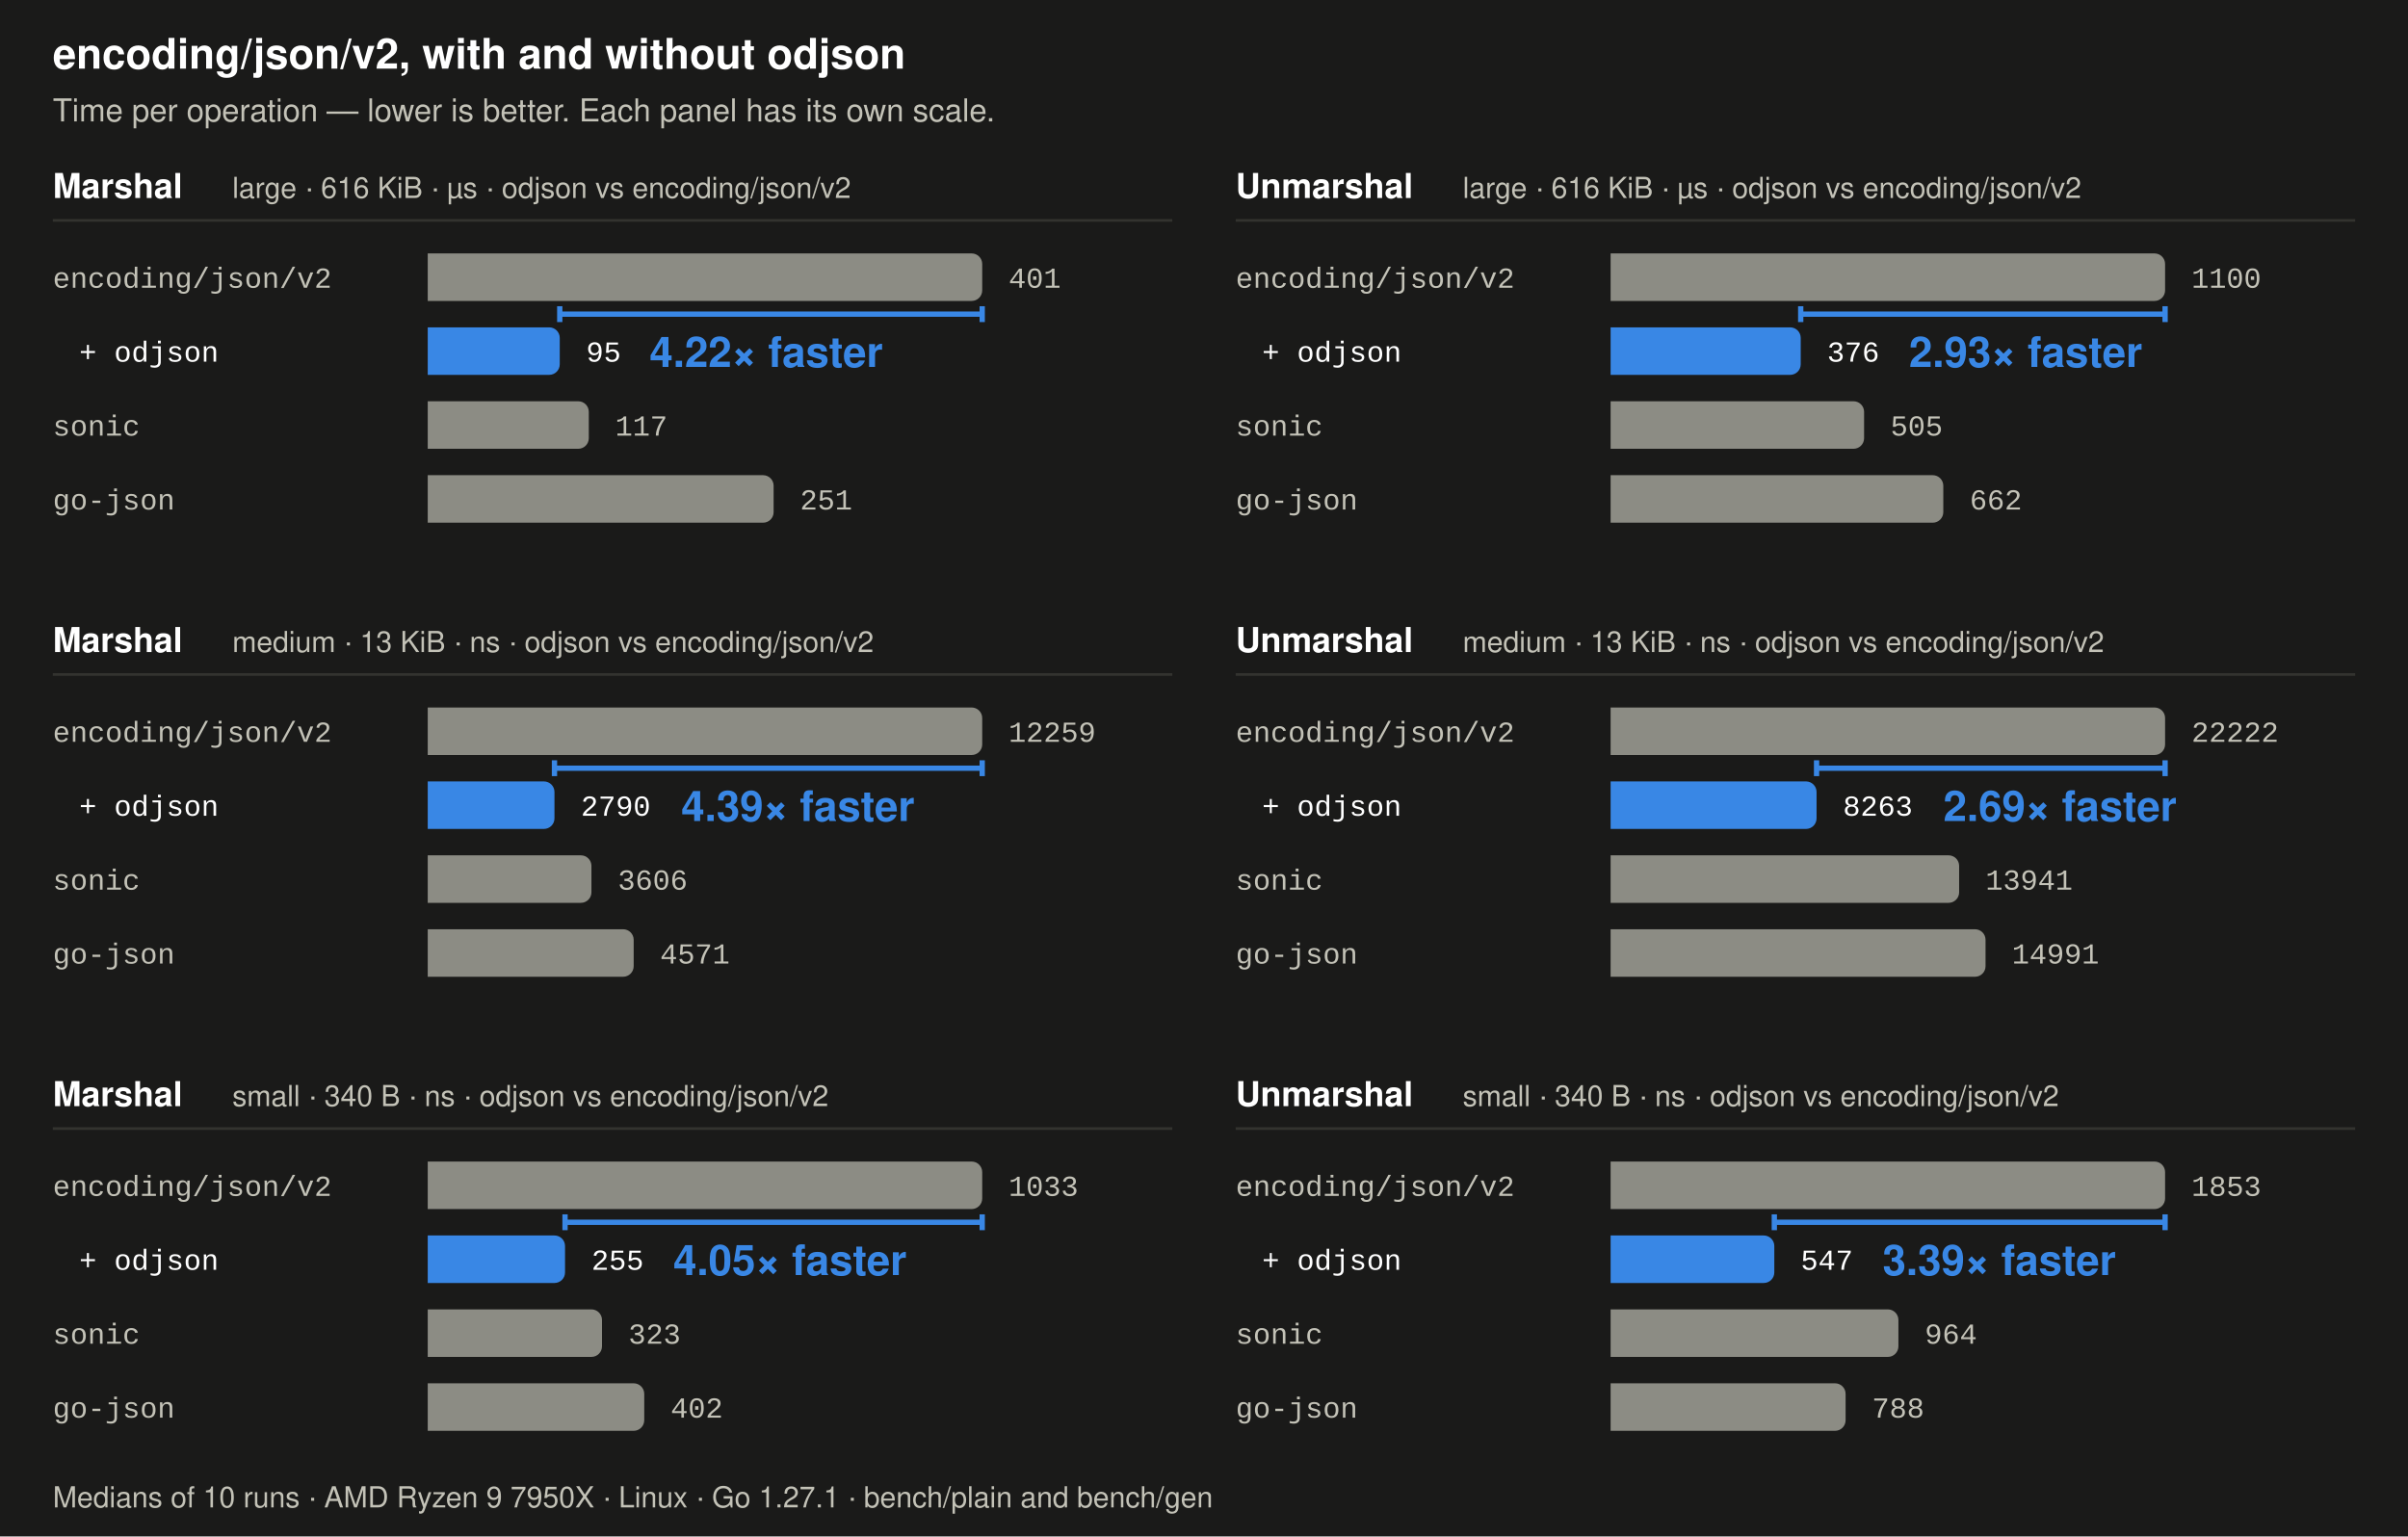
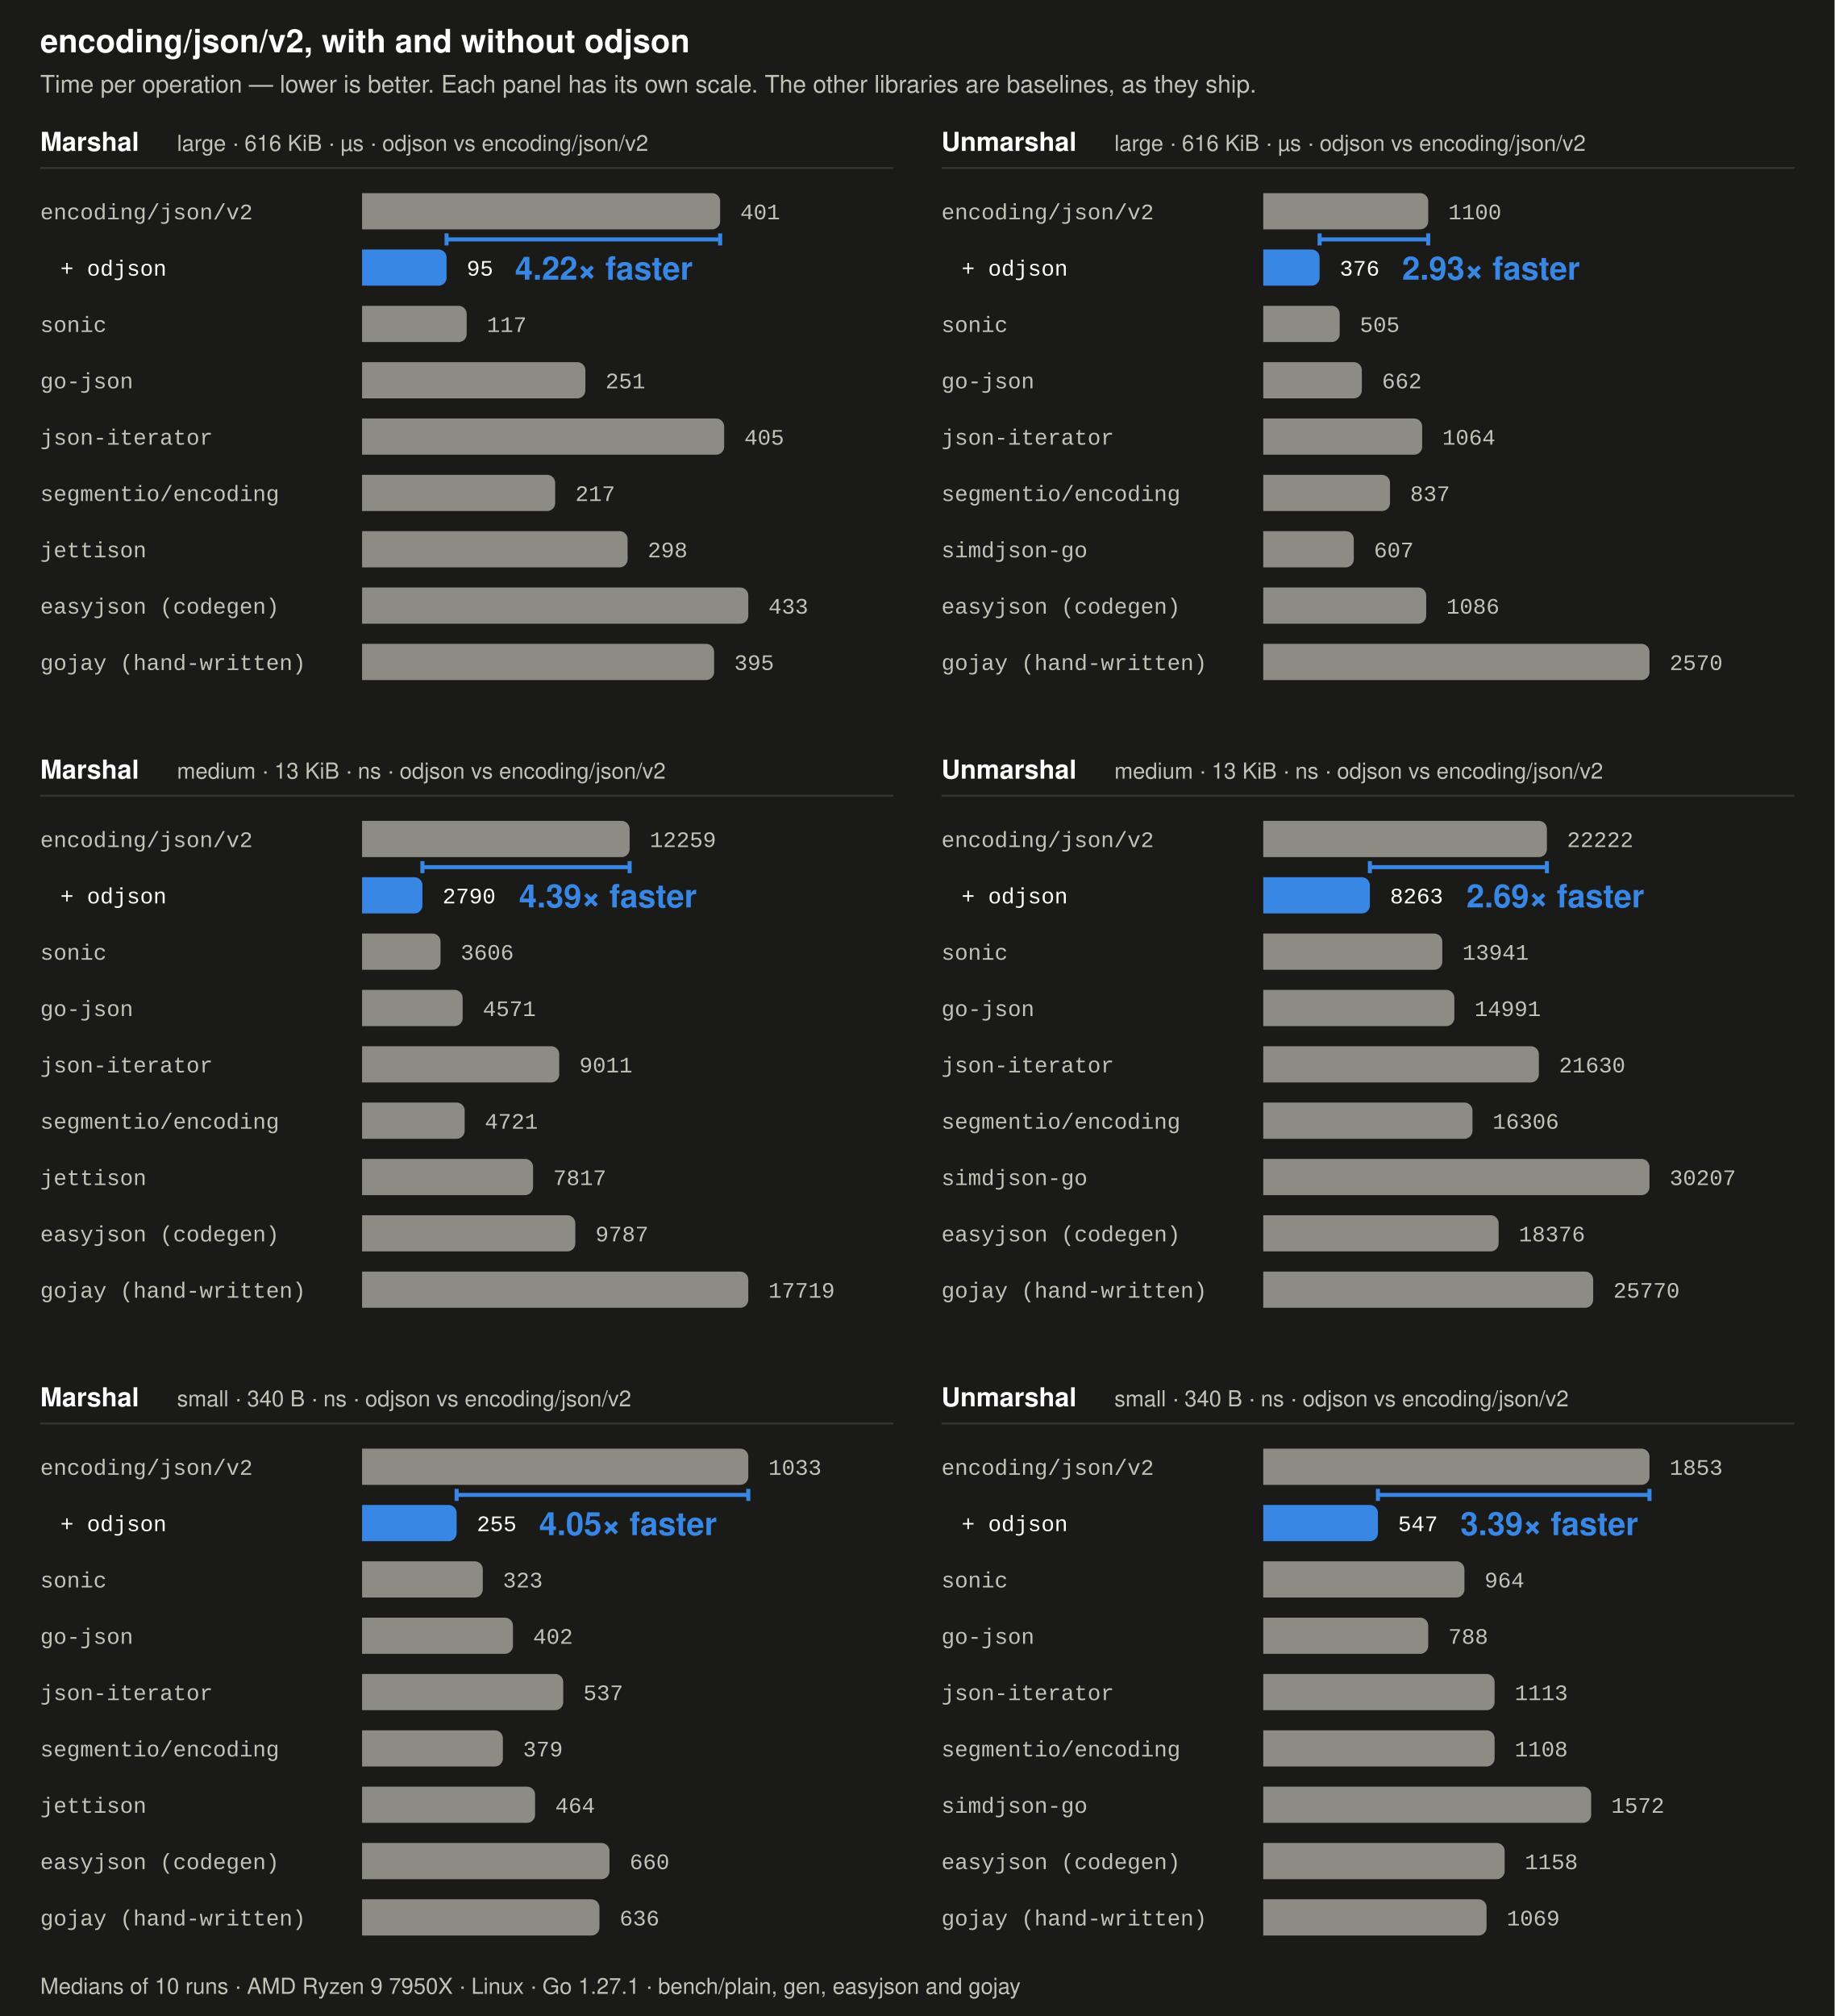
- <svg xmlns="http://www.w3.org/2000/svg" width="912" height="582" viewBox="0 0 912 582" role="img" aria-label="Benchmark comparison, lower is better. Marshal large · 616 KiB: encoding/json/v2 401 µs, + odjson 95 µs, sonic 117 µs, go-json 251 µs. Marshal medium · 13 KiB: encoding/json/v2 12259 ns, + odjson 2790 ns, sonic 3606 ns, go-json 4571 ns. Marshal small · 340 B: encoding/json/v2 1033 ns, + odjson 255 ns, sonic 323 ns, go-json 402 ns. Unmarshal large · 616 KiB: encoding/json/v2 1100 µs, + odjson 376 µs, sonic 505 µs, go-json 662 µs. Unmarshal medium · 13 KiB: encoding/json/v2 22222 ns, + odjson 8263 ns, sonic 13941 ns, go-json 14991 ns. Unmarshal small · 340 B: encoding/json/v2 1853 ns, + odjson 547 ns, sonic 964 ns, go-json 788 ns.">
+ <svg xmlns="http://www.w3.org/2000/svg" width="912" height="1002" viewBox="0 0 912 1002" role="img" aria-label="Benchmark comparison, lower is better. Marshal large · 616 KiB: encoding/json/v2 401 µs, + odjson 95 µs, sonic 117 µs, go-json 251 µs, json-iterator 405 µs, segmentio/encoding 217 µs, jettison 298 µs, easyjson (codegen) 433 µs, gojay (hand-written) 395 µs. Marshal medium · 13 KiB: encoding/json/v2 12259 ns, + odjson 2790 ns, sonic 3606 ns, go-json 4571 ns, json-iterator 9011 ns, segmentio/encoding 4721 ns, jettison 7817 ns, easyjson (codegen) 9787 ns, gojay (hand-written) 17719 ns. Marshal small · 340 B: encoding/json/v2 1033 ns, + odjson 255 ns, sonic 323 ns, go-json 402 ns, json-iterator 537 ns, segmentio/encoding 379 ns, jettison 464 ns, easyjson (codegen) 660 ns, gojay (hand-written) 636 ns. Unmarshal large · 616 KiB: encoding/json/v2 1100 µs, + odjson 376 µs, sonic 505 µs, go-json 662 µs, json-iterator 1064 µs, segmentio/encoding 837 µs, simdjson-go 607 µs, easyjson (codegen) 1086 µs, gojay (hand-written) 2570 µs. Unmarshal medium · 13 KiB: encoding/json/v2 22222 ns, + odjson 8263 ns, sonic 13941 ns, go-json 14991 ns, json-iterator 21630 ns, segmentio/encoding 16306 ns, simdjson-go 30207 ns, easyjson (codegen) 18376 ns, gojay (hand-written) 25770 ns. Unmarshal small · 340 B: encoding/json/v2 1853 ns, + odjson 547 ns, sonic 964 ns, go-json 788 ns, json-iterator 1113 ns, segmentio/encoding 1108 ns, simdjson-go 1572 ns, easyjson (codegen) 1158 ns, gojay (hand-written) 1069 ns.">
  <style>
text{font-family:-apple-system,BlinkMacSystemFont,"Segoe UI",Helvetica,Arial,sans-serif}
.mono{font-family:ui-monospace,SFMono-Regular,Menlo,Consolas,"Liberation Mono",monospace}
.t1{fill:#ffffff}.t2{fill:#c3c2b7}
</style>
-   <rect width="912" height="582" fill="#1a1a19" />
+   <rect width="912" height="1002" fill="#1a1a19" />
  <text class="t1" x="20" y="26" font-size="16" font-weight="600">encoding/json/v2, with and without odjson</text>
-   <text class="t2" x="20" y="46" font-size="12">Time per operation — lower is better. Each panel has its own scale.</text>
+   <text class="t2" x="20" y="46" font-size="12">Time per operation — lower is better. Each panel has its own scale. The other libraries are baselines, as they ship.</text>
  <text class="t1" x="20" y="75" font-size="13" font-weight="600">Marshal</text>
  <text class="t2" x="88" y="75" font-size="11">large · 616 KiB · µs · odjson vs encoding/json/v2</text>
  <rect x="20" y="83" width="424" height="1" fill="#33332f" />
  <text class="mono t2" x="20" y="109" font-size="11">encoding/json/v2</text>
-   <path d="M162 96 h206 a4 4 0 0 1 4 4 v10 a4 4 0 0 1 -4 4 h-206 z" fill="#8c8c84" />
-   <text class="mono t2" x="382" y="109" font-size="11">401</text>
+   <path d="M180 96 h174 a4 4 0 0 1 4 4 v10 a4 4 0 0 1 -4 4 h-174 z" fill="#8c8c84" />
+   <text class="mono t2" x="368" y="109" font-size="11">401</text>
  <text class="mono t1" x="30" y="137" font-size="11">+ odjson</text>
-   <path d="M162 124 h46 a4 4 0 0 1 4 4 v10 a4 4 0 0 1 -4 4 h-46 z" fill="#3987e5" />
-   <text class="mono t1" x="222" y="137" font-size="11">95</text>
-   <path d="M212 116 v6 m0 -3 H372 m0 -3 v6" stroke="#3987e5" stroke-width="2" fill="none" />
-   <text x="246" y="139" font-size="16" font-weight="700" fill="#3987e5">4.22× faster</text>
+   <path d="M180 124 h38 a4 4 0 0 1 4 4 v10 a4 4 0 0 1 -4 4 h-38 z" fill="#3987e5" />
+   <text class="mono t1" x="232" y="137" font-size="11">95</text>
+   <path d="M222 116 v6 m0 -3 H358 m0 -3 v6" stroke="#3987e5" stroke-width="2" fill="none" />
+   <text x="256" y="139" font-size="16" font-weight="700" fill="#3987e5">4.22× faster</text>
  <text class="mono t2" x="20" y="165" font-size="11">sonic</text>
-   <path d="M162 152 h57 a4 4 0 0 1 4 4 v10 a4 4 0 0 1 -4 4 h-57 z" fill="#8c8c84" />
-   <text class="mono t2" x="233" y="165" font-size="11">117</text>
+   <path d="M180 152 h48 a4 4 0 0 1 4 4 v10 a4 4 0 0 1 -4 4 h-48 z" fill="#8c8c84" />
+   <text class="mono t2" x="242" y="165" font-size="11">117</text>
  <text class="mono t2" x="20" y="193" font-size="11">go-json</text>
-   <path d="M162 180 h127 a4 4 0 0 1 4 4 v10 a4 4 0 0 1 -4 4 h-127 z" fill="#8c8c84" />
-   <text class="mono t2" x="303" y="193" font-size="11">251</text>
-   <text class="t1" x="20" y="247" font-size="13" font-weight="600">Marshal</text>
-   <text class="t2" x="88" y="247" font-size="11">medium · 13 KiB · ns · odjson vs encoding/json/v2</text>
-   <rect x="20" y="255" width="424" height="1" fill="#33332f" />
-   <text class="mono t2" x="20" y="281" font-size="11">encoding/json/v2</text>
-   <path d="M162 268 h206 a4 4 0 0 1 4 4 v10 a4 4 0 0 1 -4 4 h-206 z" fill="#8c8c84" />
-   <text class="mono t2" x="382" y="281" font-size="11">12259</text>
-   <text class="mono t1" x="30" y="309" font-size="11">+ odjson</text>
-   <path d="M162 296 h44 a4 4 0 0 1 4 4 v10 a4 4 0 0 1 -4 4 h-44 z" fill="#3987e5" />
-   <text class="mono t1" x="220" y="309" font-size="11">2790</text>
-   <path d="M210 288 v6 m0 -3 H372 m0 -3 v6" stroke="#3987e5" stroke-width="2" fill="none" />
-   <text x="258" y="311" font-size="16" font-weight="700" fill="#3987e5">4.39× faster</text>
-   <text class="mono t2" x="20" y="337" font-size="11">sonic</text>
-   <path d="M162 324 h58 a4 4 0 0 1 4 4 v10 a4 4 0 0 1 -4 4 h-58 z" fill="#8c8c84" />
-   <text class="mono t2" x="234" y="337" font-size="11">3606</text>
-   <text class="mono t2" x="20" y="365" font-size="11">go-json</text>
-   <path d="M162 352 h74 a4 4 0 0 1 4 4 v10 a4 4 0 0 1 -4 4 h-74 z" fill="#8c8c84" />
-   <text class="mono t2" x="250" y="365" font-size="11">4571</text>
-   <text class="t1" x="20" y="419" font-size="13" font-weight="600">Marshal</text>
-   <text class="t2" x="88" y="419" font-size="11">small · 340 B · ns · odjson vs encoding/json/v2</text>
-   <rect x="20" y="427" width="424" height="1" fill="#33332f" />
-   <text class="mono t2" x="20" y="453" font-size="11">encoding/json/v2</text>
-   <path d="M162 440 h206 a4 4 0 0 1 4 4 v10 a4 4 0 0 1 -4 4 h-206 z" fill="#8c8c84" />
-   <text class="mono t2" x="382" y="453" font-size="11">1033</text>
-   <text class="mono t1" x="30" y="481" font-size="11">+ odjson</text>
-   <path d="M162 468 h48 a4 4 0 0 1 4 4 v10 a4 4 0 0 1 -4 4 h-48 z" fill="#3987e5" />
-   <text class="mono t1" x="224" y="481" font-size="11">255</text>
-   <path d="M214 460 v6 m0 -3 H372 m0 -3 v6" stroke="#3987e5" stroke-width="2" fill="none" />
-   <text x="255" y="483" font-size="16" font-weight="700" fill="#3987e5">4.05× faster</text>
-   <text class="mono t2" x="20" y="509" font-size="11">sonic</text>
-   <path d="M162 496 h62 a4 4 0 0 1 4 4 v10 a4 4 0 0 1 -4 4 h-62 z" fill="#8c8c84" />
-   <text class="mono t2" x="238" y="509" font-size="11">323</text>
-   <text class="mono t2" x="20" y="537" font-size="11">go-json</text>
-   <path d="M162 524 h78 a4 4 0 0 1 4 4 v10 a4 4 0 0 1 -4 4 h-78 z" fill="#8c8c84" />
-   <text class="mono t2" x="254" y="537" font-size="11">402</text>
+   <path d="M180 180 h107 a4 4 0 0 1 4 4 v10 a4 4 0 0 1 -4 4 h-107 z" fill="#8c8c84" />
+   <text class="mono t2" x="301" y="193" font-size="11">251</text>
+   <text class="mono t2" x="20" y="221" font-size="11">json-iterator</text>
+   <path d="M180 208 h176 a4 4 0 0 1 4 4 v10 a4 4 0 0 1 -4 4 h-176 z" fill="#8c8c84" />
+   <text class="mono t2" x="370" y="221" font-size="11">405</text>
+   <text class="mono t2" x="20" y="249" font-size="11">segmentio/encoding</text>
+   <path d="M180 236 h92 a4 4 0 0 1 4 4 v10 a4 4 0 0 1 -4 4 h-92 z" fill="#8c8c84" />
+   <text class="mono t2" x="286" y="249" font-size="11">217</text>
+   <text class="mono t2" x="20" y="277" font-size="11">jettison</text>
+   <path d="M180 264 h128 a4 4 0 0 1 4 4 v10 a4 4 0 0 1 -4 4 h-128 z" fill="#8c8c84" />
+   <text class="mono t2" x="322" y="277" font-size="11">298</text>
+   <text class="mono t2" x="20" y="305" font-size="11">easyjson (codegen)</text>
+   <path d="M180 292 h188 a4 4 0 0 1 4 4 v10 a4 4 0 0 1 -4 4 h-188 z" fill="#8c8c84" />
+   <text class="mono t2" x="382" y="305" font-size="11">433</text>
+   <text class="mono t2" x="20" y="333" font-size="11">gojay (hand-written)</text>
+   <path d="M180 320 h171 a4 4 0 0 1 4 4 v10 a4 4 0 0 1 -4 4 h-171 z" fill="#8c8c84" />
+   <text class="mono t2" x="365" y="333" font-size="11">395</text>
+   <text class="t1" x="20" y="387" font-size="13" font-weight="600">Marshal</text>
+   <text class="t2" x="88" y="387" font-size="11">medium · 13 KiB · ns · odjson vs encoding/json/v2</text>
+   <rect x="20" y="395" width="424" height="1" fill="#33332f" />
+   <text class="mono t2" x="20" y="421" font-size="11">encoding/json/v2</text>
+   <path d="M180 408 h129 a4 4 0 0 1 4 4 v10 a4 4 0 0 1 -4 4 h-129 z" fill="#8c8c84" />
+   <text class="mono t2" x="323" y="421" font-size="11">12259</text>
+   <text class="mono t1" x="30" y="449" font-size="11">+ odjson</text>
+   <path d="M180 436 h26 a4 4 0 0 1 4 4 v10 a4 4 0 0 1 -4 4 h-26 z" fill="#3987e5" />
+   <text class="mono t1" x="220" y="449" font-size="11">2790</text>
+   <path d="M210 428 v6 m0 -3 H313 m0 -3 v6" stroke="#3987e5" stroke-width="2" fill="none" />
+   <text x="258" y="451" font-size="16" font-weight="700" fill="#3987e5">4.39× faster</text>
+   <text class="mono t2" x="20" y="477" font-size="11">sonic</text>
+   <path d="M180 464 h35 a4 4 0 0 1 4 4 v10 a4 4 0 0 1 -4 4 h-35 z" fill="#8c8c84" />
+   <text class="mono t2" x="229" y="477" font-size="11">3606</text>
+   <text class="mono t2" x="20" y="505" font-size="11">go-json</text>
+   <path d="M180 492 h46 a4 4 0 0 1 4 4 v10 a4 4 0 0 1 -4 4 h-46 z" fill="#8c8c84" />
+   <text class="mono t2" x="240" y="505" font-size="11">4571</text>
+   <text class="mono t2" x="20" y="533" font-size="11">json-iterator</text>
+   <path d="M180 520 h94 a4 4 0 0 1 4 4 v10 a4 4 0 0 1 -4 4 h-94 z" fill="#8c8c84" />
+   <text class="mono t2" x="288" y="533" font-size="11">9011</text>
+   <text class="mono t2" x="20" y="561" font-size="11">segmentio/encoding</text>
+   <path d="M180 548 h47 a4 4 0 0 1 4 4 v10 a4 4 0 0 1 -4 4 h-47 z" fill="#8c8c84" />
+   <text class="mono t2" x="241" y="561" font-size="11">4721</text>
+   <text class="mono t2" x="20" y="589" font-size="11">jettison</text>
+   <path d="M180 576 h81 a4 4 0 0 1 4 4 v10 a4 4 0 0 1 -4 4 h-81 z" fill="#8c8c84" />
+   <text class="mono t2" x="275" y="589" font-size="11">7817</text>
+   <text class="mono t2" x="20" y="617" font-size="11">easyjson (codegen)</text>
+   <path d="M180 604 h102 a4 4 0 0 1 4 4 v10 a4 4 0 0 1 -4 4 h-102 z" fill="#8c8c84" />
+   <text class="mono t2" x="296" y="617" font-size="11">9787</text>
+   <text class="mono t2" x="20" y="645" font-size="11">gojay (hand-written)</text>
+   <path d="M180 632 h188 a4 4 0 0 1 4 4 v10 a4 4 0 0 1 -4 4 h-188 z" fill="#8c8c84" />
+   <text class="mono t2" x="382" y="645" font-size="11">17719</text>
+   <text class="t1" x="20" y="699" font-size="13" font-weight="600">Marshal</text>
+   <text class="t2" x="88" y="699" font-size="11">small · 340 B · ns · odjson vs encoding/json/v2</text>
+   <rect x="20" y="707" width="424" height="1" fill="#33332f" />
+   <text class="mono t2" x="20" y="733" font-size="11">encoding/json/v2</text>
+   <path d="M180 720 h188 a4 4 0 0 1 4 4 v10 a4 4 0 0 1 -4 4 h-188 z" fill="#8c8c84" />
+   <text class="mono t2" x="382" y="733" font-size="11">1033</text>
+   <text class="mono t1" x="30" y="761" font-size="11">+ odjson</text>
+   <path d="M180 748 h43 a4 4 0 0 1 4 4 v10 a4 4 0 0 1 -4 4 h-43 z" fill="#3987e5" />
+   <text class="mono t1" x="237" y="761" font-size="11">255</text>
+   <path d="M227 740 v6 m0 -3 H372 m0 -3 v6" stroke="#3987e5" stroke-width="2" fill="none" />
+   <text x="268" y="763" font-size="16" font-weight="700" fill="#3987e5">4.05× faster</text>
+   <text class="mono t2" x="20" y="789" font-size="11">sonic</text>
+   <path d="M180 776 h56 a4 4 0 0 1 4 4 v10 a4 4 0 0 1 -4 4 h-56 z" fill="#8c8c84" />
+   <text class="mono t2" x="250" y="789" font-size="11">323</text>
+   <text class="mono t2" x="20" y="817" font-size="11">go-json</text>
+   <path d="M180 804 h71 a4 4 0 0 1 4 4 v10 a4 4 0 0 1 -4 4 h-71 z" fill="#8c8c84" />
+   <text class="mono t2" x="265" y="817" font-size="11">402</text>
+   <text class="mono t2" x="20" y="845" font-size="11">json-iterator</text>
+   <path d="M180 832 h96 a4 4 0 0 1 4 4 v10 a4 4 0 0 1 -4 4 h-96 z" fill="#8c8c84" />
+   <text class="mono t2" x="290" y="845" font-size="11">537</text>
+   <text class="mono t2" x="20" y="873" font-size="11">segmentio/encoding</text>
+   <path d="M180 860 h66 a4 4 0 0 1 4 4 v10 a4 4 0 0 1 -4 4 h-66 z" fill="#8c8c84" />
+   <text class="mono t2" x="260" y="873" font-size="11">379</text>
+   <text class="mono t2" x="20" y="901" font-size="11">jettison</text>
+   <path d="M180 888 h82 a4 4 0 0 1 4 4 v10 a4 4 0 0 1 -4 4 h-82 z" fill="#8c8c84" />
+   <text class="mono t2" x="276" y="901" font-size="11">464</text>
+   <text class="mono t2" x="20" y="929" font-size="11">easyjson (codegen)</text>
+   <path d="M180 916 h119 a4 4 0 0 1 4 4 v10 a4 4 0 0 1 -4 4 h-119 z" fill="#8c8c84" />
+   <text class="mono t2" x="313" y="929" font-size="11">660</text>
+   <text class="mono t2" x="20" y="957" font-size="11">gojay (hand-written)</text>
+   <path d="M180 944 h114 a4 4 0 0 1 4 4 v10 a4 4 0 0 1 -4 4 h-114 z" fill="#8c8c84" />
+   <text class="mono t2" x="308" y="957" font-size="11">636</text>
  <text class="t1" x="468" y="75" font-size="13" font-weight="600">Unmarshal</text>
  <text class="t2" x="554" y="75" font-size="11">large · 616 KiB · µs · odjson vs encoding/json/v2</text>
  <rect x="468" y="83" width="424" height="1" fill="#33332f" />
  <text class="mono t2" x="468" y="109" font-size="11">encoding/json/v2</text>
-   <path d="M610 96 h206 a4 4 0 0 1 4 4 v10 a4 4 0 0 1 -4 4 h-206 z" fill="#8c8c84" />
-   <text class="mono t2" x="830" y="109" font-size="11">1100</text>
+   <path d="M628 96 h78 a4 4 0 0 1 4 4 v10 a4 4 0 0 1 -4 4 h-78 z" fill="#8c8c84" />
+   <text class="mono t2" x="720" y="109" font-size="11">1100</text>
  <text class="mono t1" x="478" y="137" font-size="11">+ odjson</text>
-   <path d="M610 124 h68 a4 4 0 0 1 4 4 v10 a4 4 0 0 1 -4 4 h-68 z" fill="#3987e5" />
-   <text class="mono t1" x="692" y="137" font-size="11">376</text>
-   <path d="M682 116 v6 m0 -3 H820 m0 -3 v6" stroke="#3987e5" stroke-width="2" fill="none" />
-   <text x="723" y="139" font-size="16" font-weight="700" fill="#3987e5">2.93× faster</text>
+   <path d="M628 124 h24 a4 4 0 0 1 4 4 v10 a4 4 0 0 1 -4 4 h-24 z" fill="#3987e5" />
+   <text class="mono t1" x="666" y="137" font-size="11">376</text>
+   <path d="M656 116 v6 m0 -3 H710 m0 -3 v6" stroke="#3987e5" stroke-width="2" fill="none" />
+   <text x="697" y="139" font-size="16" font-weight="700" fill="#3987e5">2.93× faster</text>
  <text class="mono t2" x="468" y="165" font-size="11">sonic</text>
-   <path d="M610 152 h92 a4 4 0 0 1 4 4 v10 a4 4 0 0 1 -4 4 h-92 z" fill="#8c8c84" />
-   <text class="mono t2" x="716" y="165" font-size="11">505</text>
+   <path d="M628 152 h34 a4 4 0 0 1 4 4 v10 a4 4 0 0 1 -4 4 h-34 z" fill="#8c8c84" />
+   <text class="mono t2" x="676" y="165" font-size="11">505</text>
  <text class="mono t2" x="468" y="193" font-size="11">go-json</text>
-   <path d="M610 180 h122 a4 4 0 0 1 4 4 v10 a4 4 0 0 1 -4 4 h-122 z" fill="#8c8c84" />
-   <text class="mono t2" x="746" y="193" font-size="11">662</text>
-   <text class="t1" x="468" y="247" font-size="13" font-weight="600">Unmarshal</text>
-   <text class="t2" x="554" y="247" font-size="11">medium · 13 KiB · ns · odjson vs encoding/json/v2</text>
-   <rect x="468" y="255" width="424" height="1" fill="#33332f" />
-   <text class="mono t2" x="468" y="281" font-size="11">encoding/json/v2</text>
-   <path d="M610 268 h206 a4 4 0 0 1 4 4 v10 a4 4 0 0 1 -4 4 h-206 z" fill="#8c8c84" />
-   <text class="mono t2" x="830" y="281" font-size="11">22222</text>
-   <text class="mono t1" x="478" y="309" font-size="11">+ odjson</text>
-   <path d="M610 296 h74 a4 4 0 0 1 4 4 v10 a4 4 0 0 1 -4 4 h-74 z" fill="#3987e5" />
-   <text class="mono t1" x="698" y="309" font-size="11">8263</text>
-   <path d="M688 288 v6 m0 -3 H820 m0 -3 v6" stroke="#3987e5" stroke-width="2" fill="none" />
-   <text x="736" y="311" font-size="16" font-weight="700" fill="#3987e5">2.69× faster</text>
-   <text class="mono t2" x="468" y="337" font-size="11">sonic</text>
-   <path d="M610 324 h128 a4 4 0 0 1 4 4 v10 a4 4 0 0 1 -4 4 h-128 z" fill="#8c8c84" />
-   <text class="mono t2" x="752" y="337" font-size="11">13941</text>
-   <text class="mono t2" x="468" y="365" font-size="11">go-json</text>
-   <path d="M610 352 h138 a4 4 0 0 1 4 4 v10 a4 4 0 0 1 -4 4 h-138 z" fill="#8c8c84" />
-   <text class="mono t2" x="762" y="365" font-size="11">14991</text>
-   <text class="t1" x="468" y="419" font-size="13" font-weight="600">Unmarshal</text>
-   <text class="t2" x="554" y="419" font-size="11">small · 340 B · ns · odjson vs encoding/json/v2</text>
-   <rect x="468" y="427" width="424" height="1" fill="#33332f" />
-   <text class="mono t2" x="468" y="453" font-size="11">encoding/json/v2</text>
-   <path d="M610 440 h206 a4 4 0 0 1 4 4 v10 a4 4 0 0 1 -4 4 h-206 z" fill="#8c8c84" />
-   <text class="mono t2" x="830" y="453" font-size="11">1853</text>
-   <text class="mono t1" x="478" y="481" font-size="11">+ odjson</text>
-   <path d="M610 468 h58 a4 4 0 0 1 4 4 v10 a4 4 0 0 1 -4 4 h-58 z" fill="#3987e5" />
-   <text class="mono t1" x="682" y="481" font-size="11">547</text>
-   <path d="M672 460 v6 m0 -3 H820 m0 -3 v6" stroke="#3987e5" stroke-width="2" fill="none" />
-   <text x="713" y="483" font-size="16" font-weight="700" fill="#3987e5">3.39× faster</text>
-   <text class="mono t2" x="468" y="509" font-size="11">sonic</text>
-   <path d="M610 496 h105 a4 4 0 0 1 4 4 v10 a4 4 0 0 1 -4 4 h-105 z" fill="#8c8c84" />
-   <text class="mono t2" x="729" y="509" font-size="11">964</text>
-   <text class="mono t2" x="468" y="537" font-size="11">go-json</text>
-   <path d="M610 524 h85 a4 4 0 0 1 4 4 v10 a4 4 0 0 1 -4 4 h-85 z" fill="#8c8c84" />
-   <text class="mono t2" x="709" y="537" font-size="11">788</text>
-   <text class="t2" x="20" y="571" font-size="11">Medians of 10 runs · AMD Ryzen 9 7950X · Linux · Go 1.27.1 · bench/plain and bench/gen</text>
+   <path d="M628 180 h45 a4 4 0 0 1 4 4 v10 a4 4 0 0 1 -4 4 h-45 z" fill="#8c8c84" />
+   <text class="mono t2" x="687" y="193" font-size="11">662</text>
+   <text class="mono t2" x="468" y="221" font-size="11">json-iterator</text>
+   <path d="M628 208 h75 a4 4 0 0 1 4 4 v10 a4 4 0 0 1 -4 4 h-75 z" fill="#8c8c84" />
+   <text class="mono t2" x="717" y="221" font-size="11">1064</text>
+   <text class="mono t2" x="468" y="249" font-size="11">segmentio/encoding</text>
+   <path d="M628 236 h59 a4 4 0 0 1 4 4 v10 a4 4 0 0 1 -4 4 h-59 z" fill="#8c8c84" />
+   <text class="mono t2" x="701" y="249" font-size="11">837</text>
+   <text class="mono t2" x="468" y="277" font-size="11">simdjson-go</text>
+   <path d="M628 264 h41 a4 4 0 0 1 4 4 v10 a4 4 0 0 1 -4 4 h-41 z" fill="#8c8c84" />
+   <text class="mono t2" x="683" y="277" font-size="11">607</text>
+   <text class="mono t2" x="468" y="305" font-size="11">easyjson (codegen)</text>
+   <path d="M628 292 h77 a4 4 0 0 1 4 4 v10 a4 4 0 0 1 -4 4 h-77 z" fill="#8c8c84" />
+   <text class="mono t2" x="719" y="305" font-size="11">1086</text>
+   <text class="mono t2" x="468" y="333" font-size="11">gojay (hand-written)</text>
+   <path d="M628 320 h188 a4 4 0 0 1 4 4 v10 a4 4 0 0 1 -4 4 h-188 z" fill="#8c8c84" />
+   <text class="mono t2" x="830" y="333" font-size="11">2570</text>
+   <text class="t1" x="468" y="387" font-size="13" font-weight="600">Unmarshal</text>
+   <text class="t2" x="554" y="387" font-size="11">medium · 13 KiB · ns · odjson vs encoding/json/v2</text>
+   <rect x="468" y="395" width="424" height="1" fill="#33332f" />
+   <text class="mono t2" x="468" y="421" font-size="11">encoding/json/v2</text>
+   <path d="M628 408 h137 a4 4 0 0 1 4 4 v10 a4 4 0 0 1 -4 4 h-137 z" fill="#8c8c84" />
+   <text class="mono t2" x="779" y="421" font-size="11">22222</text>
+   <text class="mono t1" x="478" y="449" font-size="11">+ odjson</text>
+   <path d="M628 436 h49 a4 4 0 0 1 4 4 v10 a4 4 0 0 1 -4 4 h-49 z" fill="#3987e5" />
+   <text class="mono t1" x="691" y="449" font-size="11">8263</text>
+   <path d="M681 428 v6 m0 -3 H769 m0 -3 v6" stroke="#3987e5" stroke-width="2" fill="none" />
+   <text x="729" y="451" font-size="16" font-weight="700" fill="#3987e5">2.69× faster</text>
+   <text class="mono t2" x="468" y="477" font-size="11">sonic</text>
+   <path d="M628 464 h85 a4 4 0 0 1 4 4 v10 a4 4 0 0 1 -4 4 h-85 z" fill="#8c8c84" />
+   <text class="mono t2" x="727" y="477" font-size="11">13941</text>
+   <text class="mono t2" x="468" y="505" font-size="11">go-json</text>
+   <path d="M628 492 h91 a4 4 0 0 1 4 4 v10 a4 4 0 0 1 -4 4 h-91 z" fill="#8c8c84" />
+   <text class="mono t2" x="733" y="505" font-size="11">14991</text>
+   <text class="mono t2" x="468" y="533" font-size="11">json-iterator</text>
+   <path d="M628 520 h133 a4 4 0 0 1 4 4 v10 a4 4 0 0 1 -4 4 h-133 z" fill="#8c8c84" />
+   <text class="mono t2" x="775" y="533" font-size="11">21630</text>
+   <text class="mono t2" x="468" y="561" font-size="11">segmentio/encoding</text>
+   <path d="M628 548 h100 a4 4 0 0 1 4 4 v10 a4 4 0 0 1 -4 4 h-100 z" fill="#8c8c84" />
+   <text class="mono t2" x="742" y="561" font-size="11">16306</text>
+   <text class="mono t2" x="468" y="589" font-size="11">simdjson-go</text>
+   <path d="M628 576 h188 a4 4 0 0 1 4 4 v10 a4 4 0 0 1 -4 4 h-188 z" fill="#8c8c84" />
+   <text class="mono t2" x="830" y="589" font-size="11">30207</text>
+   <text class="mono t2" x="468" y="617" font-size="11">easyjson (codegen)</text>
+   <path d="M628 604 h113 a4 4 0 0 1 4 4 v10 a4 4 0 0 1 -4 4 h-113 z" fill="#8c8c84" />
+   <text class="mono t2" x="755" y="617" font-size="11">18376</text>
+   <text class="mono t2" x="468" y="645" font-size="11">gojay (hand-written)</text>
+   <path d="M628 632 h160 a4 4 0 0 1 4 4 v10 a4 4 0 0 1 -4 4 h-160 z" fill="#8c8c84" />
+   <text class="mono t2" x="802" y="645" font-size="11">25770</text>
+   <text class="t1" x="468" y="699" font-size="13" font-weight="600">Unmarshal</text>
+   <text class="t2" x="554" y="699" font-size="11">small · 340 B · ns · odjson vs encoding/json/v2</text>
+   <rect x="468" y="707" width="424" height="1" fill="#33332f" />
+   <text class="mono t2" x="468" y="733" font-size="11">encoding/json/v2</text>
+   <path d="M628 720 h188 a4 4 0 0 1 4 4 v10 a4 4 0 0 1 -4 4 h-188 z" fill="#8c8c84" />
+   <text class="mono t2" x="830" y="733" font-size="11">1853</text>
+   <text class="mono t1" x="478" y="761" font-size="11">+ odjson</text>
+   <path d="M628 748 h53 a4 4 0 0 1 4 4 v10 a4 4 0 0 1 -4 4 h-53 z" fill="#3987e5" />
+   <text class="mono t1" x="695" y="761" font-size="11">547</text>
+   <path d="M685 740 v6 m0 -3 H820 m0 -3 v6" stroke="#3987e5" stroke-width="2" fill="none" />
+   <text x="726" y="763" font-size="16" font-weight="700" fill="#3987e5">3.39× faster</text>
+   <text class="mono t2" x="468" y="789" font-size="11">sonic</text>
+   <path d="M628 776 h96 a4 4 0 0 1 4 4 v10 a4 4 0 0 1 -4 4 h-96 z" fill="#8c8c84" />
+   <text class="mono t2" x="738" y="789" font-size="11">964</text>
+   <text class="mono t2" x="468" y="817" font-size="11">go-json</text>
+   <path d="M628 804 h78 a4 4 0 0 1 4 4 v10 a4 4 0 0 1 -4 4 h-78 z" fill="#8c8c84" />
+   <text class="mono t2" x="720" y="817" font-size="11">788</text>
+   <text class="mono t2" x="468" y="845" font-size="11">json-iterator</text>
+   <path d="M628 832 h111 a4 4 0 0 1 4 4 v10 a4 4 0 0 1 -4 4 h-111 z" fill="#8c8c84" />
+   <text class="mono t2" x="753" y="845" font-size="11">1113</text>
+   <text class="mono t2" x="468" y="873" font-size="11">segmentio/encoding</text>
+   <path d="M628 860 h111 a4 4 0 0 1 4 4 v10 a4 4 0 0 1 -4 4 h-111 z" fill="#8c8c84" />
+   <text class="mono t2" x="753" y="873" font-size="11">1108</text>
+   <text class="mono t2" x="468" y="901" font-size="11">simdjson-go</text>
+   <path d="M628 888 h159 a4 4 0 0 1 4 4 v10 a4 4 0 0 1 -4 4 h-159 z" fill="#8c8c84" />
+   <text class="mono t2" x="801" y="901" font-size="11">1572</text>
+   <text class="mono t2" x="468" y="929" font-size="11">easyjson (codegen)</text>
+   <path d="M628 916 h116 a4 4 0 0 1 4 4 v10 a4 4 0 0 1 -4 4 h-116 z" fill="#8c8c84" />
+   <text class="mono t2" x="758" y="929" font-size="11">1158</text>
+   <text class="mono t2" x="468" y="957" font-size="11">gojay (hand-written)</text>
+   <path d="M628 944 h107 a4 4 0 0 1 4 4 v10 a4 4 0 0 1 -4 4 h-107 z" fill="#8c8c84" />
+   <text class="mono t2" x="749" y="957" font-size="11">1069</text>
+   <text class="t2" x="20" y="991" font-size="11">Medians of 10 runs · AMD Ryzen 9 7950X · Linux · Go 1.27.1 · bench/plain, gen, easyjson and gojay</text>
</svg>
